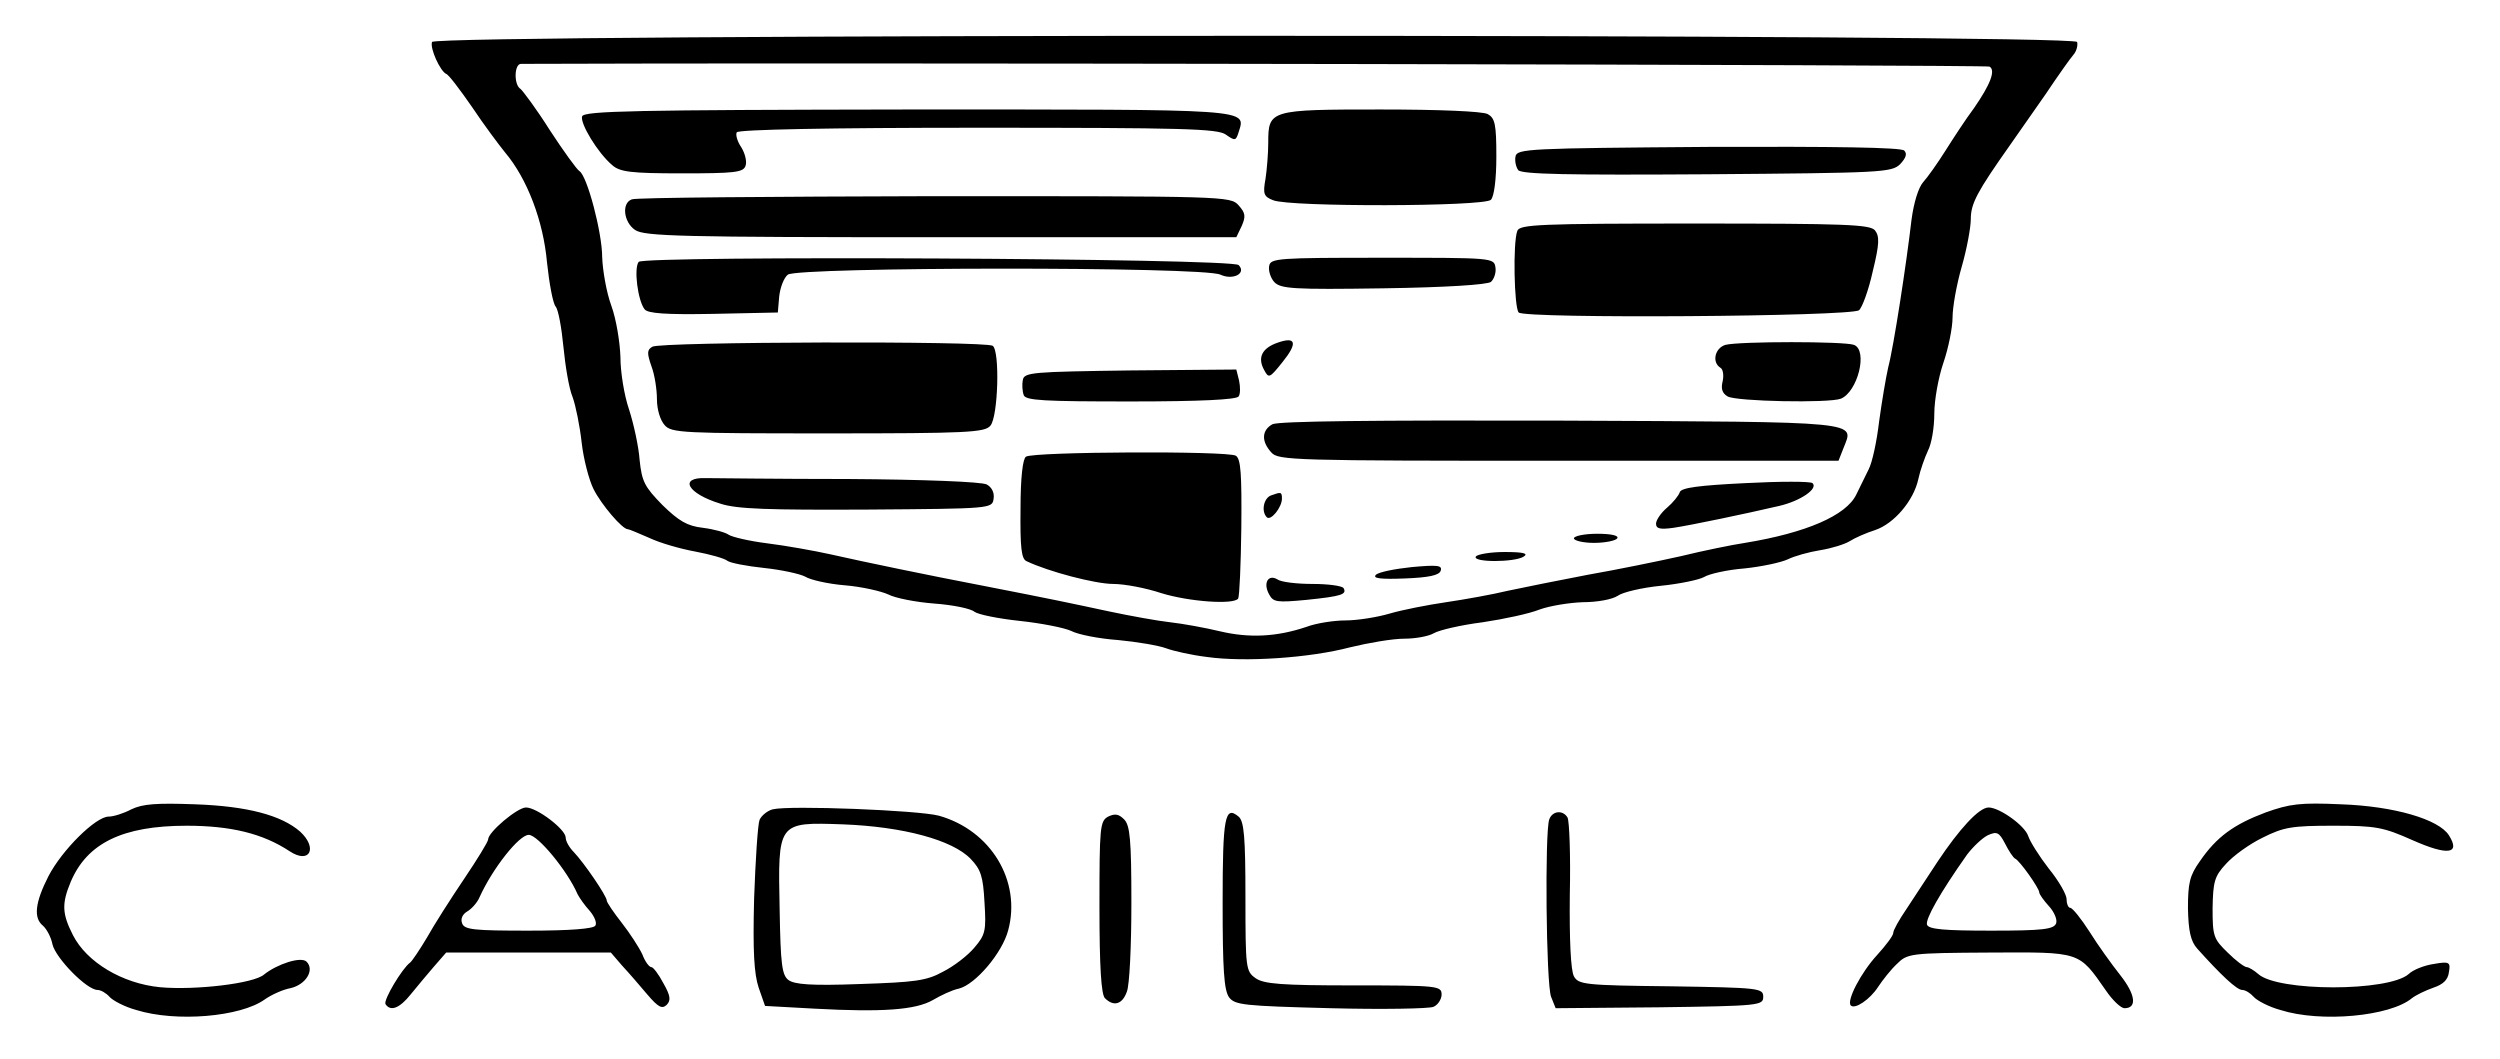
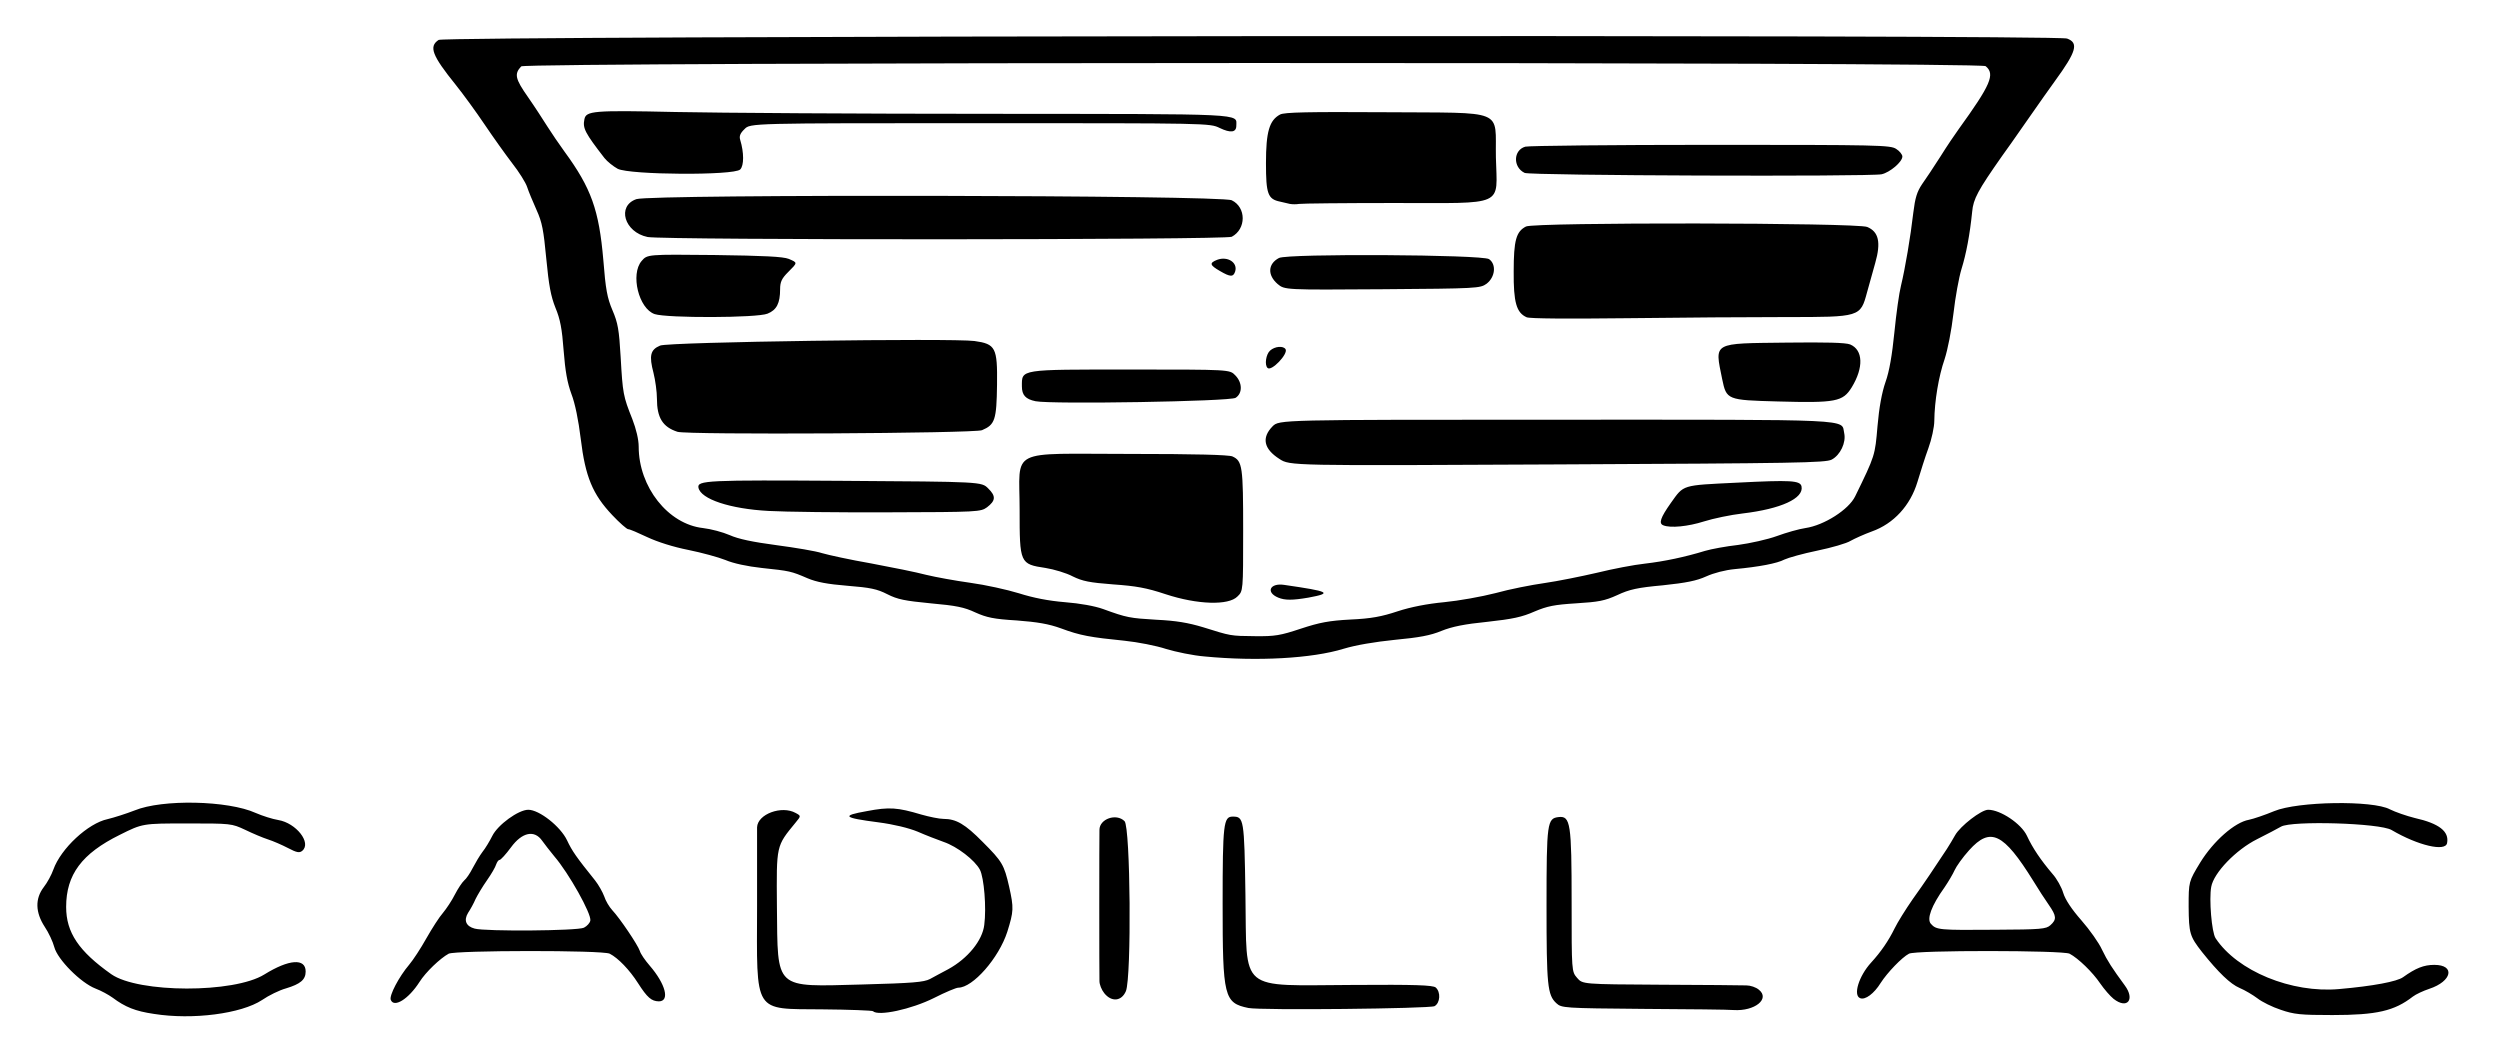
- <svg xmlns="http://www.w3.org/2000/svg" viewBox="0 0 548 232">
-   <path fill="currentColor" fill-rule="evenodd" d="M29.9,221.4C27.3,220.7 24.7,219.3 24.0,218.5C23.3,217.7 22.1,217.0 21.4,217.0C19.0,217.0 12.2,210.0 11.5,207.0C11.2,205.4 10.2,203.6 9.4,202.9C7.3,201.2 7.7,197.8 10.6,192.1C13.6,186.3 21.0,179.0 23.8,179.0C24.9,179.0 27.1,178.3 28.8,177.4C31.3,176.2 34.4,176.0 42.7,176.3C54.2,176.7 61.7,178.7 65.8,182.3C69.7,185.9 67.9,189.5 63.5,186.6C57.6,182.7 50.6,181.0 40.9,181.0C26.9,181.0 19.1,184.8 15.5,193.3C13.5,198.1 13.6,200.3 16.0,205.0C19.0,210.9 26.8,215.6 35.1,216.4C42.7,217.1 55.7,215.6 57.9,213.6C60.8,211.3 66.0,209.6 67.2,210.8C69.0,212.6 67.1,215.8 63.7,216.6C62.0,216.9 59.4,218.1 58.0,219.1C52.7,222.9 38.6,224.1 29.9,221.4ZM499.9,221.4C497.3,220.7 494.7,219.3 494.0,218.5C493.3,217.7 492.2,217.0 491.5,217.0C490.3,217.0 486.8,213.7 481.6,207.9C480.2,206.3 479.7,204.1 479.6,199.1C479.6,193.5 480.0,191.9 482.2,188.8C485.9,183.4 489.7,180.7 496.6,178.1C501.9,176.2 504.2,175.9 513.1,176.3C524.8,176.7 534.6,179.6 536.8,183.1C539.4,187.2 536.6,187.6 528.9,184.2C522.4,181.3 520.8,181.0 511.5,181.0C502.4,181.0 500.6,181.3 496.0,183.6C493.1,185.0 489.5,187.6 487.9,189.4C485.4,192.1 485.1,193.3 485.0,199.1C485.0,205.2 485.2,205.8 488.3,208.8C490.1,210.6 492.0,212.0 492.5,212.0C492.9,212.0 494.1,212.7 495.0,213.5C499.3,217.4 523.6,217.4 528.0,213.5C528.9,212.6 531.4,211.6 533.5,211.3C536.9,210.7 537.2,210.9 536.8,213.1C536.6,214.8 535.5,215.8 533.4,216.5C531.7,217.1 529.6,218.1 528.7,218.8C523.9,222.8 508.7,224.2 499.9,221.4ZM178.6,221.1L167.7,220.5L166.3,216.5C165.3,213.5 165.0,208.6 165.3,197.0C165.6,188.5 166.1,180.7 166.5,179.7C166.9,178.8 168.2,177.7 169.4,177.4C173.1,176.5 201.3,177.6 205.8,178.8C217.2,182.0 223.9,193.1 221.0,203.9C219.7,208.9 213.8,215.8 210.2,216.7C208.7,217.0 206.2,218.2 204.5,219.2C200.7,221.4 193.3,221.9 178.6,221.1ZM291.7,221.0C272.5,220.5 270.7,220.3 269.4,218.6C268.3,217.0 268.0,212.5 268.0,197.9C268.0,179.0 268.5,176.5 271.5,179.0C272.7,180.0 273.0,183.5 273.0,196.6C273.0,212.3 273.1,212.9 275.2,214.4C277.0,215.7 280.9,216.0 296.7,216.0C315.2,216.0 316.0,216.1 316.0,218.0C316.0,219.0 315.2,220.3 314.2,220.7C313.3,221.1 303.1,221.3 291.7,221.0ZM84.5,220.1C84.0,219.2 88.2,212.2 89.9,211.0C90.3,210.7 92.0,208.2 93.6,205.5C95.1,202.8 98.8,197.0 101.7,192.7C104.6,188.4 107.0,184.5 107.0,184.0C107.0,182.4 113.4,177.0 115.3,177.0C117.7,177.0 124.0,181.8 124.0,183.6C124.0,184.4 124.8,185.8 125.8,186.8C128.0,189.1 133.0,196.4 133.0,197.4C133.0,197.8 134.5,200.0 136.3,202.3C138.1,204.6 140.1,207.7 140.8,209.2C141.4,210.8 142.3,212.0 142.8,212.0C143.2,212.0 144.4,213.6 145.4,215.5C147.0,218.3 147.1,219.3 146.1,220.3C145.1,221.2 144.3,220.8 141.9,218.0C140.3,216.1 137.8,213.2 136.4,211.7L133.9,208.8L115.8,208.8L97.8,208.8L95.1,211.9C93.7,213.5 91.4,216.3 90.0,218.0C87.6,221.0 85.6,221.8 84.5,220.1ZM340.0,218.5C338.9,215.7 338.6,182.2 339.6,179.6C340.3,177.7 342.6,177.5 343.6,179.2C344.0,179.9 344.3,187.5 344.1,196.2C344.0,205.9 344.3,212.7 345.0,214.0C346.0,215.8 347.3,216.0 366.3,216.2C385.7,216.5 386.5,216.6 386.5,218.5C386.5,220.4 385.7,220.5 363.7,220.8L341.0,221.0L340.0,218.5ZM405.7,220.4C404.7,219.4 407.9,213.2 411.5,209.3C413.4,207.2 415.0,205.1 415.0,204.5C415.0,203.9 416.3,201.6 417.8,199.4C419.3,197.1 422.4,192.4 424.7,188.9C429.5,181.7 433.8,177.0 435.9,177.0C438.3,177.0 443.9,181.0 444.6,183.3C445.0,184.5 447.0,187.7 449.1,190.4C451.3,193.1 453.0,196.1 453.0,197.1C453.0,198.2 453.4,199.0 453.8,199.0C454.3,199.0 456.2,201.4 458.0,204.2C459.8,207.1 462.9,211.4 464.8,213.8C468.1,218.0 468.5,221.0 465.7,221.0C464.9,221.0 463.1,219.3 461.6,217.1C455.6,208.5 456.2,208.7 436.1,208.8C418.7,208.9 418.1,209.0 415.8,211.3C414.5,212.5 412.7,214.8 411.7,216.3C409.9,219.1 406.6,221.3 405.7,220.4ZM242.2,218.8C241.4,218.0 241.0,212.1 241.0,198.8C241.0,181.3 241.1,180.0 242.9,179.0C244.4,178.3 245.2,178.4 246.4,179.6C247.7,180.9 248.0,184.0 248.0,198.0C248.0,207.3 247.6,216.0 247.0,217.4C246.0,220.2 244.1,220.7 242.2,218.8ZM206.7,213.0C209.1,211.8 212.2,209.4 213.6,207.7C216.0,204.9 216.2,204.0 215.8,197.8C215.5,192.1 215.0,190.6 212.8,188.3C208.8,184.1 197.9,181.2 184.8,180.7C170.4,180.2 170.5,180.1 170.9,199.5C171.1,211.3 171.4,213.7 172.8,214.8C174.1,215.8 177.8,216.1 188.5,215.7C200.5,215.3 203.1,215.0 206.7,213.0ZM130.5,202.9C130.9,202.3 130.3,200.9 129.3,199.7C128.2,198.5 127.0,196.8 126.6,196.0C124.4,190.9 117.9,183.0 115.9,183.0C113.8,183.0 108.0,190.3 105.1,196.7C104.6,197.9 103.3,199.3 102.4,199.8C101.4,200.4 100.9,201.4 101.3,202.4C101.8,203.8 103.9,204.0 115.9,204.0C124.8,204.0 130.1,203.6 130.5,202.9ZM450.7,202.4C451.0,201.6 450.3,199.9 449.1,198.6C448.0,197.4 447.0,196.0 447.0,195.6C447.0,194.7 442.7,188.6 441.7,188.2C441.3,188.0 440.3,186.5 439.5,184.9C438.2,182.4 437.7,182.2 435.7,183.1C434.5,183.7 432.5,185.6 431.2,187.3C425.2,195.8 422.0,201.5 422.4,202.7C422.8,203.7 426.1,204.0 436.5,204.0C447.8,204.0 450.2,203.7 450.7,202.4ZM264.5,144.0C261.2,143.6 257.2,142.7 255.6,142.1C254.0,141.5 249.3,140.7 245.1,140.3C240.9,140.0 236.3,139.1 234.8,138.3C233.3,137.6 228.2,136.6 223.5,136.1C218.8,135.6 214.4,134.7 213.6,134.1C212.8,133.4 208.9,132.6 204.8,132.3C200.8,132.0 196.2,131.1 194.7,130.3C193.2,129.6 188.9,128.6 185.2,128.3C181.5,128.0 177.6,127.1 176.5,126.4C175.4,125.8 171.3,124.9 167.5,124.5C163.7,124.1 160.0,123.4 159.4,122.9C158.8,122.4 155.6,121.5 152.4,120.9C149.1,120.3 144.6,119.0 142.3,117.9C140.0,116.9 137.9,116.0 137.6,116.0C136.4,116.0 131.8,110.6 130.1,107.2C129.1,105.2 127.9,100.6 127.5,97.0C127.1,93.4 126.2,88.9 125.5,87.0C124.7,85.1 123.9,80.1 123.5,76.0C123.1,71.9 122.4,67.9 121.8,67.2C121.2,66.5 120.4,62.2 119.9,57.5C119.1,48.5 115.6,39.2 110.7,33.4C109.4,31.8 106.1,27.4 103.5,23.5C100.8,19.6 98.3,16.3 97.8,16.2C96.5,15.6 94.2,10.6 94.7,9.2C95.4,7.4 454.6,7.4 455.3,9.2C455.5,9.9 455.2,11.2 454.5,12.0C453.8,12.8 451.1,16.6 448.5,20.5C445.8,24.4 442.2,29.5 440.6,31.8C433.4,42.0 432.0,44.6 432.0,48.0C432.0,49.9 431.1,54.7 430.0,58.5C428.9,62.3 428.0,67.3 428.0,69.6C428.0,71.8 427.1,76.3 426.0,79.5C424.9,82.7 424.0,87.7 424.0,90.7C424.0,93.7 423.4,97.3 422.6,98.8C421.9,100.3 420.9,103.1 420.5,105.0C419.5,109.7 415.2,114.8 411.0,116.2C409.1,116.8 406.6,117.9 405.5,118.6C404.4,119.3 401.5,120.2 399.0,120.6C396.5,121.0 393.3,121.9 391.9,122.6C390.4,123.3 386.2,124.2 382.4,124.6C378.6,124.9 374.6,125.8 373.5,126.5C372.4,127.1 368.1,128.0 364.1,128.4C360.0,128.8 355.7,129.8 354.6,130.6C353.4,131.4 350.1,132.0 347.0,132.0C344.0,132.1 339.7,132.8 337.5,133.6C335.3,134.5 329.7,135.7 325.0,136.4C320.3,137.0 315.5,138.1 314.3,138.8C313.1,139.5 310.2,140.0 307.8,140.0C305.3,140.0 300.0,140.9 295.9,141.9C287.2,144.2 272.9,145.2 264.5,144.0ZM286.4,137.4C288.5,136.6 292.4,136.0 294.9,136.0C297.5,136.0 301.9,135.3 304.6,134.5C307.3,133.7 312.9,132.6 317.0,132.0C321.1,131.4 327.2,130.3 330.5,129.5C333.8,128.8 341.7,127.2 348.0,126.0C354.3,124.9 363.6,123.0 368.5,121.9C373.4,120.7 379.8,119.4 382.5,119.0C395.9,116.8 404.7,113.0 406.9,108.4C407.7,106.8 408.9,104.3 409.6,102.9C410.4,101.4 411.4,96.7 411.9,92.4C412.5,88.0 413.4,82.7 413.9,80.5C415.1,76.0 417.9,57.7 419.0,48.2C419.5,44.4 420.5,41.2 421.5,40.0C422.5,38.9 424.7,35.8 426.4,33.1C428.1,30.4 430.9,26.1 432.7,23.7C436.3,18.5 437.5,15.4 436.1,14.6C435.4,14.2 175.3,13.7 114.2,14.0C112.7,14.0 112.6,18.6 114.1,19.5C114.6,19.9 117.6,23.9 120.5,28.5C123.5,33.1 126.4,37.1 127.0,37.5C128.7,38.5 132.0,51.0 132.0,56.4C132.1,59.2 132.9,64.0 134.0,67.0C135.1,70.0 135.9,75.1 136.0,78.3C136.0,81.5 136.8,86.6 137.9,89.8C138.9,92.9 140.0,97.9 140.2,100.8C140.7,105.6 141.3,106.7 145.2,110.7C148.8,114.2 150.6,115.3 154.1,115.7C156.5,116.0 159.0,116.7 159.7,117.2C160.4,117.7 164.2,118.6 168.2,119.1C172.2,119.6 178.4,120.7 182.0,121.5C189.5,123.2 204.0,126.2 215.5,128.4C230.9,131.4 234.6,132.2 243.0,134.0C247.7,135.0 253.8,136.1 256.5,136.4C259.2,136.7 264.2,137.6 267.5,138.4C273.9,139.9 279.9,139.6 286.4,137.4ZM254.5,130.0C251.2,128.9 246.5,128.0 244.0,128.0C240.1,128.0 229.8,125.3 225.0,123.0C223.9,122.5 223.6,120.1 223.7,111.5C223.7,104.6 224.2,100.5 224.9,100.1C226.6,99.0 269.3,98.8 270.9,99.9C272.0,100.6 272.2,103.9 272.1,115.6C272.0,123.7 271.7,130.7 271.4,131.2C270.5,132.6 260.6,131.9 254.5,130.0ZM278.2,130.3C276.8,127.8 278.0,125.8 280.0,127.0C280.8,127.6 284.3,128.0 287.7,128.0C291.1,128.0 294.1,128.4 294.5,128.9C295.3,130.3 294.1,130.7 286.3,131.5C279.9,132.1 279.1,132.0 278.2,130.3ZM301.6,126.0C302.2,125.4 305.7,124.7 309.5,124.3C315.1,123.8 316.2,123.9 315.8,125.1C315.5,126.1 313.2,126.6 307.9,126.8C302.7,127.0 300.8,126.8 301.6,126.0ZM323.5,122.0C323.8,121.5 326.7,121.0 329.8,121.0C333.9,121.0 335.1,121.3 334.0,122.0C332.0,123.3 322.7,123.3 323.5,122.0ZM345.0,118.0C345.0,117.5 347.3,117.0 350.1,117.0C353.2,117.0 354.9,117.4 354.5,118.0C354.2,118.5 351.9,119.0 349.4,119.0C347.0,119.0 345.0,118.5 345.0,118.0ZM363.0,114.8C363.0,114.0 364.1,112.4 365.4,111.3C366.7,110.2 368.0,108.6 368.2,107.9C368.5,106.9 372.4,106.4 382.6,105.9C390.2,105.5 396.8,105.5 397.3,105.9C398.6,107.1 394.7,109.8 390.0,110.9C382.7,112.6 370.8,115.1 366.8,115.7C363.9,116.1 363.0,115.9 363.0,114.8ZM277.7,113.4C276.4,112.1 277.0,109.2 278.6,108.6C280.8,107.8 281.0,107.8 281.0,109.3C281.0,111.2 278.6,114.2 277.7,113.4ZM157.9,110.4C150.7,108.2 148.7,104.6 154.7,104.8C156.3,104.8 170.3,105.0 186.0,105.0C202.1,105.1 215.3,105.6 216.3,106.2C217.4,106.8 218.0,108.0 217.8,109.3C217.5,111.5 217.4,111.5 190.0,111.7C168.5,111.8 161.5,111.6 157.9,110.4ZM278.7,99.2C276.4,96.7 276.6,94.3 278.9,93.0C280.3,92.3 301.0,92.1 342.1,92.2C409.1,92.5 406.4,92.3 404.1,98.2L403.0,101.0L341.7,101.0C283.5,101.0 280.2,100.9 278.7,99.2ZM145.7,93.2C144.7,92.1 144.0,89.7 144.0,87.5C144.0,85.4 143.5,82.1 142.8,80.3C141.8,77.4 141.8,76.7 143.0,76.0C144.8,74.9 216.0,74.7 217.6,75.8C219.2,76.9 218.8,91.3 217.1,93.3C215.9,94.8 212.1,95.0 181.5,95.0C149.6,95.0 147.2,94.9 145.7,93.2ZM224.4,86.6C224.1,85.8 224.0,84.3 224.2,83.3C224.5,81.6 226.3,81.5 247.7,81.2L271.0,81.0L271.6,83.4C271.9,84.8 271.9,86.4 271.5,86.9C271.1,87.6 263.0,88.0 247.9,88.0C228.8,88.0 224.8,87.8 224.4,86.6ZM378.7,86.9C377.5,86.2 377.2,85.2 377.6,83.6C377.9,82.3 377.7,80.9 377.1,80.6C375.2,79.4 375.9,76.3 378.2,75.6C381.2,74.8 404.4,74.8 406.4,75.6C409.5,76.8 407.2,85.9 403.5,87.4C400.8,88.4 380.6,88.0 378.7,86.9ZM277.1,81.1C275.6,78.4 276.6,76.3 280.1,75.1C284.1,73.7 284.5,75.2 281.1,79.4C278.3,82.9 278.1,83.0 277.1,81.1ZM332.9,68.5C331.9,67.5 331.6,53.1 332.6,50.6C333.1,49.2 337.5,49.0 371.5,49.0C404.6,49.0 409.9,49.2 411.0,50.5C412.0,51.8 412.0,53.4 410.5,59.5C409.6,63.6 408.2,67.4 407.5,68.0C405.8,69.4 334.3,69.9 332.9,68.5ZM141.3,67.8C139.8,65.9 138.9,58.8 140.0,57.4C141.3,56.0 269.9,56.6 271.5,58.1C273.3,59.9 270.3,61.5 267.5,60.2C263.7,58.4 175.0,58.5 172.7,60.2C171.8,60.9 171.0,63.1 170.8,65.0L170.5,68.5L156.4,68.8C145.9,69.0 142.0,68.7 141.3,67.8ZM279.3,61.8C278.5,60.9 278.0,59.3 278.2,58.3C278.5,56.6 280.1,56.5 303.0,56.5C327.1,56.5 327.5,56.5 327.8,58.6C328.0,59.7 327.5,61.2 326.8,61.8C326.0,62.4 317.1,63.0 303.2,63.2C283.3,63.5 280.7,63.3 279.3,61.8ZM139.2,50.4C136.7,48.7 136.2,44.5 138.5,43.7C139.3,43.3 169.1,43.1 204.8,43.0C268.6,43.0 269.7,43.0 271.5,45.0C273.0,46.7 273.1,47.4 272.2,49.5L271.0,52.0L206.2,52.0C149.2,52.0 141.2,51.8 139.2,50.4ZM279.1,43.9C277.0,43.1 276.8,42.5 277.4,39.2C277.7,37.2 278.0,33.6 278.0,31.3C278.0,24.1 278.3,24.0 302.6,24.0C315.5,24.0 324.9,24.4 326.1,25.0C327.7,25.9 328.0,27.2 328.0,34.3C328.0,39.4 327.5,43.1 326.8,43.8C325.3,45.3 282.8,45.4 279.1,43.9ZM332.8,37.3C332.3,36.6 332.0,35.3 332.2,34.3C332.5,32.6 335.0,32.5 374.5,32.2C402.0,32.1 416.7,32.3 417.4,33.0C418.1,33.7 417.8,34.6 416.5,36.0C414.6,37.8 412.6,37.9 374.2,38.2C343.7,38.4 333.6,38.2 332.8,37.3ZM134.2,36.2C131.0,33.5 127.1,27.0 127.6,25.5C128.1,24.3 139.2,24.1 199.0,24.0C275.2,24.0 273.1,23.8 271.5,29.0C270.9,30.9 270.7,30.9 268.7,29.5C266.9,28.2 259.3,28.0 214.3,28.0C181.6,28.0 161.9,28.4 161.5,29.0C161.2,29.5 161.6,31.0 162.5,32.3C163.3,33.6 163.8,35.5 163.4,36.4C162.9,37.8 160.9,38.0 149.5,38.0C138.3,38.0 135.9,37.7 134.2,36.2Z" />
+ <svg xmlns="http://www.w3.org/2000/svg" viewBox="0 0 1096 464">
+   <path fill="currentColor" fill-rule="evenodd" d="M67.5,444.5C59.3,443.3 54.9,441.5 49.4,437.4C47.6,436.1 44.3,434.3 41.9,433.4C35.4,430.9 25.2,420.6 23.8,415.2C23.2,412.9 21.3,408.8 19.6,406.3C15.5,400.0 15.3,394.0 19.2,388.9C20.7,387.0 22.6,383.5 23.4,381.2C26.7,372.0 38.6,360.9 47.2,359.1C50.1,358.4 55.4,356.7 59.0,355.3C71.1,350.3 100.0,350.9 112.1,356.4C115.1,357.7 119.5,359.1 122.0,359.5C129.8,360.8 136.7,369.5 132.5,373.0C131.3,374.0 130.1,373.8 126.3,371.8C123.6,370.4 119.7,368.7 117.5,368.0C115.3,367.3 110.8,365.4 107.5,363.8C101.5,361.0 101.3,361.0 82.0,361.0C62.5,361.0 62.5,361.0 52.5,366.0C35.9,374.2 29.0,383.4 29.0,397.6C29.0,408.8 34.5,417.0 48.8,427.1C60.7,435.4 102.6,435.5 115.9,427.2C126.7,420.5 134.0,420.0 134.0,425.9C134.0,429.5 131.7,431.4 125.4,433.3C122.5,434.1 117.8,436.4 114.9,438.4C105.8,444.4 84.5,447.2 67.5,444.5ZM999.9,442.7C996.2,441.5 991.6,439.2 989.7,437.7C987.7,436.2 984.2,434.1 981.8,433.1C977.8,431.4 972.6,426.4 965.4,417.4C960.0,410.5 959.6,409.2 959.5,397.5C959.5,386.5 959.5,386.5 964.6,378.1C970.4,368.7 979.7,360.5 985.9,359.4C987.9,359.0 992.9,357.3 997.0,355.6C1007.3,351.3 1040.3,350.8 1047.7,354.8C1050.1,356.0 1055.0,357.7 1058.6,358.6C1069.3,361.0 1073.8,364.5 1072.8,369.6C1072.1,373.5 1060.1,370.7 1048.5,363.9C1043.4,360.8 1004.6,359.7 1000.0,362.4C998.6,363.2 993.9,365.7 989.5,367.9C980.3,372.5 970.5,382.6 969.4,388.8C968.4,394.2 969.6,408.7 971.3,411.3C980.8,425.7 1004.6,435.5 1025.5,433.6C1040.4,432.3 1050.9,430.3 1053.5,428.4C1059.1,424.4 1062.6,423.0 1067.2,423.0C1076.5,423.0 1075.0,430.2 1065.0,433.5C1062.3,434.4 1059.1,435.9 1057.8,436.9C1049.7,443.2 1042.0,445.0 1022.5,445.0C1008.5,445.0 1005.7,444.7 999.9,442.7ZM382.7,443.3C382.3,443.0 372.3,442.6 360.5,442.5C330.0,442.2 331.8,445.0 331.9,397.1C331.9,379.2 331.9,363.7 331.9,362.7C332.1,356.9 342.7,353.0 348.8,356.4C351.2,357.7 351.2,357.7 348.8,360.6C340.2,371.1 340.4,370.3 340.6,397.3C341.0,434.3 339.1,432.6 378.0,431.6C400.2,431.0 405.0,430.6 407.7,429.2C409.4,428.3 413.0,426.3 415.7,424.9C424.3,420.2 430.7,412.3 431.5,405.5C432.5,397.9 431.4,384.8 429.6,381.3C427.4,377.1 419.6,371.1 413.7,369.1C410.9,368.1 405.7,366.1 402.3,364.6C398.4,363.0 391.9,361.4 385.0,360.5C369.6,358.5 368.7,357.6 380.0,355.6C389.9,353.7 393.5,354.0 403.9,357.1C407.4,358.1 411.8,359.0 413.6,359.0C419.2,359.0 423.1,361.3 430.8,369.1C439.4,377.7 440.2,379.1 442.4,388.7C444.5,398.1 444.4,399.5 441.6,408.5C437.9,420.0 426.5,433.0 420.1,433.0C419.2,433.0 414.4,435.0 409.5,437.5C399.5,442.5 385.0,445.6 382.7,443.3ZM547.3,441.9C536.6,439.7 536.0,437.1 536.0,396.2C536.0,361.1 536.4,358.0 540.4,358.0C545.3,358.0 545.5,358.8 546.0,392.3C546.7,435.6 542.4,432.0 593.2,431.8C620.6,431.6 628.1,431.9 629.4,432.9C631.7,434.9 631.4,439.7 628.9,441.1C626.7,442.2 552.7,443.0 547.3,441.9ZM720.6,442.3C685.3,442.0 684.6,441.9 682.3,439.8C678.4,436.2 678.0,432.0 678.0,397.0C678.0,360.5 678.3,358.8 683.3,358.2C688.5,357.6 689.0,361.0 689.0,395.4C689.0,425.9 689.0,425.9 691.4,428.7C693.8,431.5 693.8,431.5 728.2,431.7C747.0,431.8 763.9,431.9 765.6,432.0C767.4,432.0 769.8,432.8 771.1,433.9C776.1,437.9 769.3,443.4 760.0,442.8C758.1,442.6 740.3,442.4 720.6,442.3ZM171.3,438.3C170.6,436.4 174.9,428.2 179.4,422.9C181.1,420.9 184.5,415.7 186.9,411.4C189.4,407.0 192.6,402.0 194.2,400.2C195.7,398.4 198.1,394.8 199.4,392.2C200.8,389.5 202.6,386.8 203.5,386.0C204.4,385.3 206.1,382.8 207.2,380.6C208.4,378.3 210.3,375.1 211.5,373.5C212.8,371.9 214.7,368.7 215.8,366.5C218.2,361.6 227.3,355.0 231.6,355.0C236.4,355.0 245.7,362.3 248.6,368.4C250.8,373.1 252.7,375.8 260.9,386.0C262.4,387.9 264.2,391.1 264.9,393.0C265.5,394.9 267.1,397.6 268.4,399.0C271.7,402.5 279.6,414.2 280.5,416.9C280.8,418.1 282.8,421.0 284.8,423.3C291.8,431.4 293.8,439.0 288.8,439.0C285.6,438.9 283.8,437.4 279.7,431.0C276.0,425.2 271.0,420.0 267.3,418.1C264.2,416.5 199.7,416.6 196.7,418.1C193.0,420.1 186.6,426.2 183.9,430.5C179.1,438.0 172.7,442.0 171.3,438.3ZM926.6,437.9C925.1,436.7 922.5,433.7 920.7,431.1C917.4,426.2 911.1,420.1 907.3,418.1C904.4,416.6 839.7,416.5 836.9,418.1C833.8,419.7 827.4,426.4 824.5,430.9C821.6,435.6 817.7,438.5 815.5,437.6C812.3,436.4 814.9,427.9 820.3,422.0C824.6,417.3 827.9,412.5 830.6,407.0C831.8,404.5 835.4,398.7 838.6,394.1C844.0,386.6 847.8,380.8 853.5,372.2C854.6,370.5 856.2,367.8 857.1,366.2C859.4,362.1 868.6,355.0 871.6,355.0C877.0,355.0 886.1,361.1 888.6,366.4C891.1,371.8 894.7,377.1 899.8,383.1C901.7,385.2 903.8,389.0 904.5,391.4C905.4,394.4 908.2,398.6 912.5,403.5C916.1,407.6 920.2,413.4 921.5,416.3C923.9,421.3 926.0,424.5 931.5,432.0C936.1,438.2 932.6,442.6 926.6,437.9ZM484.1,435.4C482.9,433.9 482.0,431.6 482.0,430.1C481.9,427.4 481.9,366.9 482.0,363.8C482.0,359.0 489.4,356.4 493.0,360.0C495.6,362.6 496.1,428.3 493.6,434.5C491.7,439.0 487.3,439.4 484.1,435.4ZM256.0,406.7C257.4,406.0 258.6,404.6 258.8,403.6C259.4,400.7 249.3,382.7 243.0,375.4C241.1,373.1 238.7,370.0 237.7,368.6C234.3,363.7 228.9,364.8 224.0,371.5C221.8,374.5 219.5,377.0 219.0,377.0C218.5,377.0 217.9,377.9 217.5,379.0C217.2,380.1 215.4,383.2 213.5,385.9C211.6,388.6 209.4,392.3 208.5,394.1C207.7,396.0 206.2,398.7 205.2,400.2C203.2,403.5 204.3,406.1 208.1,407.1C212.7,408.4 253.3,408.1 256.0,406.7ZM898.9,405.6C901.7,403.1 901.6,401.6 898.2,396.7C896.6,394.4 893.5,389.7 891.4,386.2C878.3,365.1 872.6,362.4 863.3,372.7C860.4,375.9 857.6,379.9 856.9,381.5C856.2,383.1 854.2,386.5 852.5,389.0C846.7,397.1 844.6,402.9 846.5,405.0C848.9,407.7 850.1,407.8 874.6,407.6C894.9,407.5 897.0,407.3 898.9,405.6ZM528.2,287.8C523.1,287.4 515.5,285.8 511.2,284.5C507.0,283.1 498.8,281.5 493.0,280.9C478.0,279.4 473.5,278.6 465.2,275.5C459.7,273.5 454.8,272.7 445.7,272.0C435.6,271.4 432.5,270.7 427.6,268.5C422.7,266.2 419.2,265.5 408.0,264.5C396.7,263.4 393.5,262.8 389.0,260.5C384.5,258.2 381.5,257.6 371.5,256.8C362.8,256.1 358.0,255.2 354.0,253.5C346.8,250.4 346.3,250.3 334.0,249.0C327.6,248.3 321.5,247.0 318.0,245.5C315.0,244.3 307.7,242.3 301.8,241.1C295.2,239.8 288.3,237.6 283.8,235.5C279.8,233.6 276.1,232.0 275.4,232.0C274.8,232.0 271.6,229.2 268.4,225.8C259.8,216.7 256.6,209.0 254.6,192.4C253.6,184.2 252.1,176.8 250.5,172.7C248.7,167.8 247.8,162.7 247.1,153.7C246.4,144.2 245.6,139.9 243.5,134.9C241.5,129.9 240.6,125.1 239.5,113.5C238.3,100.9 237.7,97.5 235.2,92.0C233.6,88.4 231.7,83.9 231.1,82.0C230.5,80.1 227.5,75.3 224.5,71.5C221.6,67.7 216.1,60.0 212.4,54.5C208.7,49.0 203.0,41.2 199.8,37.2C189.4,24.3 187.9,20.4 192.3,17.5C195.1,15.7 901.5,15.1 906.2,16.9C911.4,18.8 910.3,22.6 900.9,35.5C899.3,37.7 893.9,45.3 888.9,52.5C883.9,59.7 878.9,66.8 877.7,68.4C867.1,83.5 865.1,87.2 864.6,92.8C863.6,102.7 862.0,111.3 859.9,118.0C858.8,121.6 857.2,130.3 856.4,137.4C855.5,145.0 853.9,153.2 852.5,157.5C849.9,165.0 848.1,175.8 848.0,184.5C848.0,187.2 846.8,192.7 845.4,196.5C844.0,200.3 841.9,207.0 840.6,211.3C837.5,221.6 830.2,229.6 820.6,233.0C817.3,234.2 813.1,236.1 811.3,237.1C809.6,238.2 803.0,240.1 796.7,241.4C790.4,242.7 784.0,244.5 782.3,245.3C779.1,247.0 771.2,248.5 760.5,249.5C756.3,249.9 751.3,251.2 748.0,252.7C743.8,254.6 739.4,255.5 729.0,256.6C717.9,257.6 714.3,258.4 709.0,260.9C703.5,263.4 700.8,263.9 691.0,264.5C681.4,265.1 678.4,265.7 672.7,268.1C667.3,270.5 663.1,271.4 652.1,272.6C642.1,273.6 636.6,274.7 631.9,276.6C627.1,278.6 622.1,279.5 611.5,280.5C602.7,281.4 594.4,282.8 589.1,284.4C575.2,288.7 551.1,290.0 528.2,287.8ZM570.3,275.6C578.5,272.9 582.7,272.1 592.1,271.6C601.1,271.2 605.8,270.3 612.7,268.0C618.5,266.1 625.7,264.7 633.1,264.0C639.4,263.4 649.5,261.6 655.7,260.0C661.8,258.3 671.5,256.4 677.2,255.6C682.8,254.8 693.2,252.7 700.1,251.1C707.0,249.4 716.4,247.6 721.1,247.1C729.7,246.1 738.7,244.2 747.5,241.5C750.2,240.7 756.7,239.5 762.0,238.9C767.2,238.2 774.9,236.5 779.0,235.0C783.1,233.5 788.7,231.9 791.5,231.5C799.7,230.3 810.5,223.4 813.3,217.6C822.1,199.6 822.0,199.7 823.1,186.8C823.8,178.7 825.0,172.1 826.6,167.5C828.3,162.8 829.5,155.6 830.5,145.7C831.3,137.5 832.6,128.3 833.4,125.2C835.2,117.8 837.6,103.7 838.8,93.2C839.6,86.7 840.4,84.1 842.6,80.8C844.2,78.6 847.8,73.1 850.7,68.6C853.5,64.1 857.1,58.8 858.7,56.6C872.7,37.2 874.8,32.5 870.5,29.0C868.2,27.1 230.4,27.2 228.5,29.1C225.4,32.4 225.8,34.5 231.5,42.6C234.5,46.9 238.3,52.8 240.0,55.5C241.7,58.2 245.1,63.2 247.5,66.5C259.2,82.5 262.6,92.0 264.5,114.0C265.5,126.8 266.2,130.6 268.5,136.0C270.9,141.6 271.4,144.5 272.1,156.6C273.0,172.5 273.2,173.7 277.2,183.7C278.9,188.1 280.0,192.7 280.0,195.8C280.0,213.5 292.9,229.8 308.2,231.5C311.7,231.9 316.9,233.3 319.9,234.6C323.7,236.3 329.9,237.6 340.4,239.0C348.7,240.1 357.7,241.6 360.4,242.5C363.1,243.3 372.7,245.4 381.9,247.0C391.0,248.7 401.9,250.9 406.0,252.0C410.1,253.0 418.9,254.6 425.4,255.5C432.0,256.4 441.5,258.5 446.7,260.1C453.0,262.1 459.6,263.4 466.9,264.0C473.4,264.5 480.0,265.7 483.6,267.0C494.0,270.8 495.3,271.0 507.0,271.7C515.5,272.1 520.9,273.0 527.5,275.0C539.7,278.8 539.2,278.8 550.3,278.9C558.9,279.0 561.3,278.6 570.3,275.6ZM511.0,260.5C502.6,257.7 498.0,256.9 488.0,256.2C477.6,255.4 474.6,254.8 470.3,252.7C467.5,251.2 462.1,249.6 458.4,249.0C447.1,247.3 447.0,247.0 447.0,223.4C447.0,196.1 441.4,199.0 494.9,199.0C524.3,199.0 538.7,199.4 540.3,200.1C544.7,202.1 545.0,204.5 545.0,232.6C545.0,259.1 545.0,259.1 542.5,261.5C538.6,265.5 525.0,265.1 511.0,260.5ZM560.4,262.0C554.8,259.7 556.7,255.5 562.9,256.4C582.9,259.3 584.4,260.0 573.6,262.0C566.6,263.2 563.3,263.2 560.4,262.0ZM729.2,230.3C727.1,229.5 727.9,227.0 732.5,220.5C738.3,212.4 737.0,212.8 761.5,211.6C785.0,210.4 789.3,210.6 789.8,213.3C790.8,218.5 780.8,223.1 764.0,225.1C758.8,225.7 751.1,227.3 747.0,228.6C740.1,230.8 732.3,231.6 729.2,230.3ZM337.0,224.0C320.0,223.1 307.2,218.8 306.2,213.8C305.6,210.6 309.8,210.4 369.9,210.8C430.3,211.2 430.3,211.2 433.2,214.1C436.7,217.5 436.5,219.5 432.7,222.4C429.9,224.4 428.9,224.5 389.7,224.6C367.6,224.7 343.9,224.4 337.0,224.0ZM560.9,201.2C554.0,196.8 553.0,191.9 557.9,186.9C560.8,184.0 560.8,184.0 682.2,184.0C815.3,184.0 807.1,183.6 808.5,189.9C809.4,194.0 806.8,199.5 803.0,201.5C800.2,202.9 787.8,203.1 682.7,203.6C565.5,204.2 565.5,204.2 560.9,201.2ZM297.0,189.3C290.5,187.2 288.0,183.1 288.0,174.8C288.0,171.8 287.3,166.7 286.5,163.5C284.5,155.9 285.1,153.3 289.4,151.5C293.1,149.9 417.5,148.2 427.2,149.5C436.5,150.8 437.3,152.4 437.1,168.6C436.9,184.1 436.2,186.2 430.5,188.6C427.1,190.0 301.1,190.7 297.0,189.3ZM454.0,175.9C449.6,175.0 448.0,173.2 448.0,169.4C448.0,161.8 446.6,162.0 495.5,162.0C539.1,162.0 539.1,162.0 541.5,164.5C544.7,167.7 544.8,172.4 541.7,174.4C539.4,176.0 460.9,177.3 454.0,175.9ZM779.4,176.0C757.1,175.4 756.9,175.3 755.0,166.2C751.7,149.8 750.4,150.6 783.3,150.2C800.5,150.0 809.1,150.2 811.1,151.0C816.8,153.4 817.1,161.1 811.8,169.8C807.9,176.1 804.9,176.7 779.4,176.0ZM555.7,161.3C554.3,160.0 555.0,155.3 556.8,153.7C558.9,151.8 562.6,151.5 563.6,153.1C564.8,155.2 557.3,163.0 555.7,161.3ZM669.3,139.1C664.8,137.1 663.5,132.6 663.6,119.0C663.6,105.3 664.7,101.5 669.0,99.3C672.7,97.4 814.1,97.6 818.6,99.5C823.6,101.6 824.7,106.2 822.1,115.3C821.0,119.2 819.4,125.0 818.5,128.2C815.6,139.0 815.5,139.0 783.1,139.0C767.8,139.0 736.5,139.2 713.4,139.5C687.3,139.8 670.7,139.7 669.3,139.1ZM287.0,137.7C280.0,135.3 276.3,120.2 281.3,114.4C283.8,111.5 283.8,111.5 313.2,111.8C334.9,112.1 343.3,112.5 345.8,113.5C349.7,115.2 349.8,115.0 345.5,119.3C342.7,122.1 342.0,123.6 342.0,126.8C342.0,132.9 340.5,135.9 336.5,137.5C332.1,139.4 292.4,139.5 287.0,137.7ZM560.1,124.5C555.6,120.6 555.8,115.7 560.7,113.1C564.5,111.1 649.9,111.6 652.8,113.6C656.1,115.9 655.5,121.5 651.7,124.4C648.9,126.4 647.7,126.5 606.1,126.8C563.2,127.1 563.2,127.1 560.1,124.5ZM534.8,118.8C530.3,116.2 530.1,115.3 533.6,113.9C538.2,112.2 542.7,115.1 541.5,119.0C540.7,121.5 539.4,121.5 534.8,118.8ZM283.9,103.9C273.7,101.8 270.3,90.3 279.0,87.3C285.4,85.1 535.6,85.5 540.0,87.8C546.4,90.9 546.4,100.4 540.0,103.8C537.3,105.2 290.8,105.3 283.9,103.9ZM565.5,89.4C564.4,89.1 562.5,88.7 561.2,88.4C555.8,87.3 555.0,85.0 555.0,71.5C555.0,57.7 556.5,52.7 561.2,50.2C563.0,49.2 573.7,49.0 607.2,49.2C660.8,49.6 655.4,47.4 655.8,69.0C656.3,90.9 660.6,89.0 611.3,89.0C589.4,89.0 570.6,89.2 569.5,89.4C568.4,89.6 566.6,89.6 565.5,89.4ZM668.4,75.8C663.2,73.3 663.4,65.8 668.7,64.3C670.2,63.9 706.8,63.5 750.0,63.5C823.6,63.5 828.8,63.6 831.3,65.3C832.8,66.2 834.0,67.8 834.0,68.6C834.0,71.0 828.5,75.6 824.9,76.4C819.4,77.5 670.7,77.0 668.4,75.8ZM270.8,74.0C268.8,72.9 266.2,70.8 265.0,69.3C256.4,58.2 255.4,56.2 256.2,52.3C256.9,48.6 260.1,48.3 296.0,49.1C315.0,49.5 377.4,49.9 434.7,49.9C547.6,50.0 542.0,49.7 542.0,55.1C542.0,58.1 539.5,58.4 534.7,56.1C530.4,54.0 529.9,54.0 429.6,54.0C328.9,54.0 328.9,54.0 326.4,56.6C324.5,58.4 324.0,59.7 324.5,61.3C326.2,66.9 326.2,72.6 324.5,74.3C321.8,77.0 276.1,76.7 270.8,74.0Z" />
</svg>
